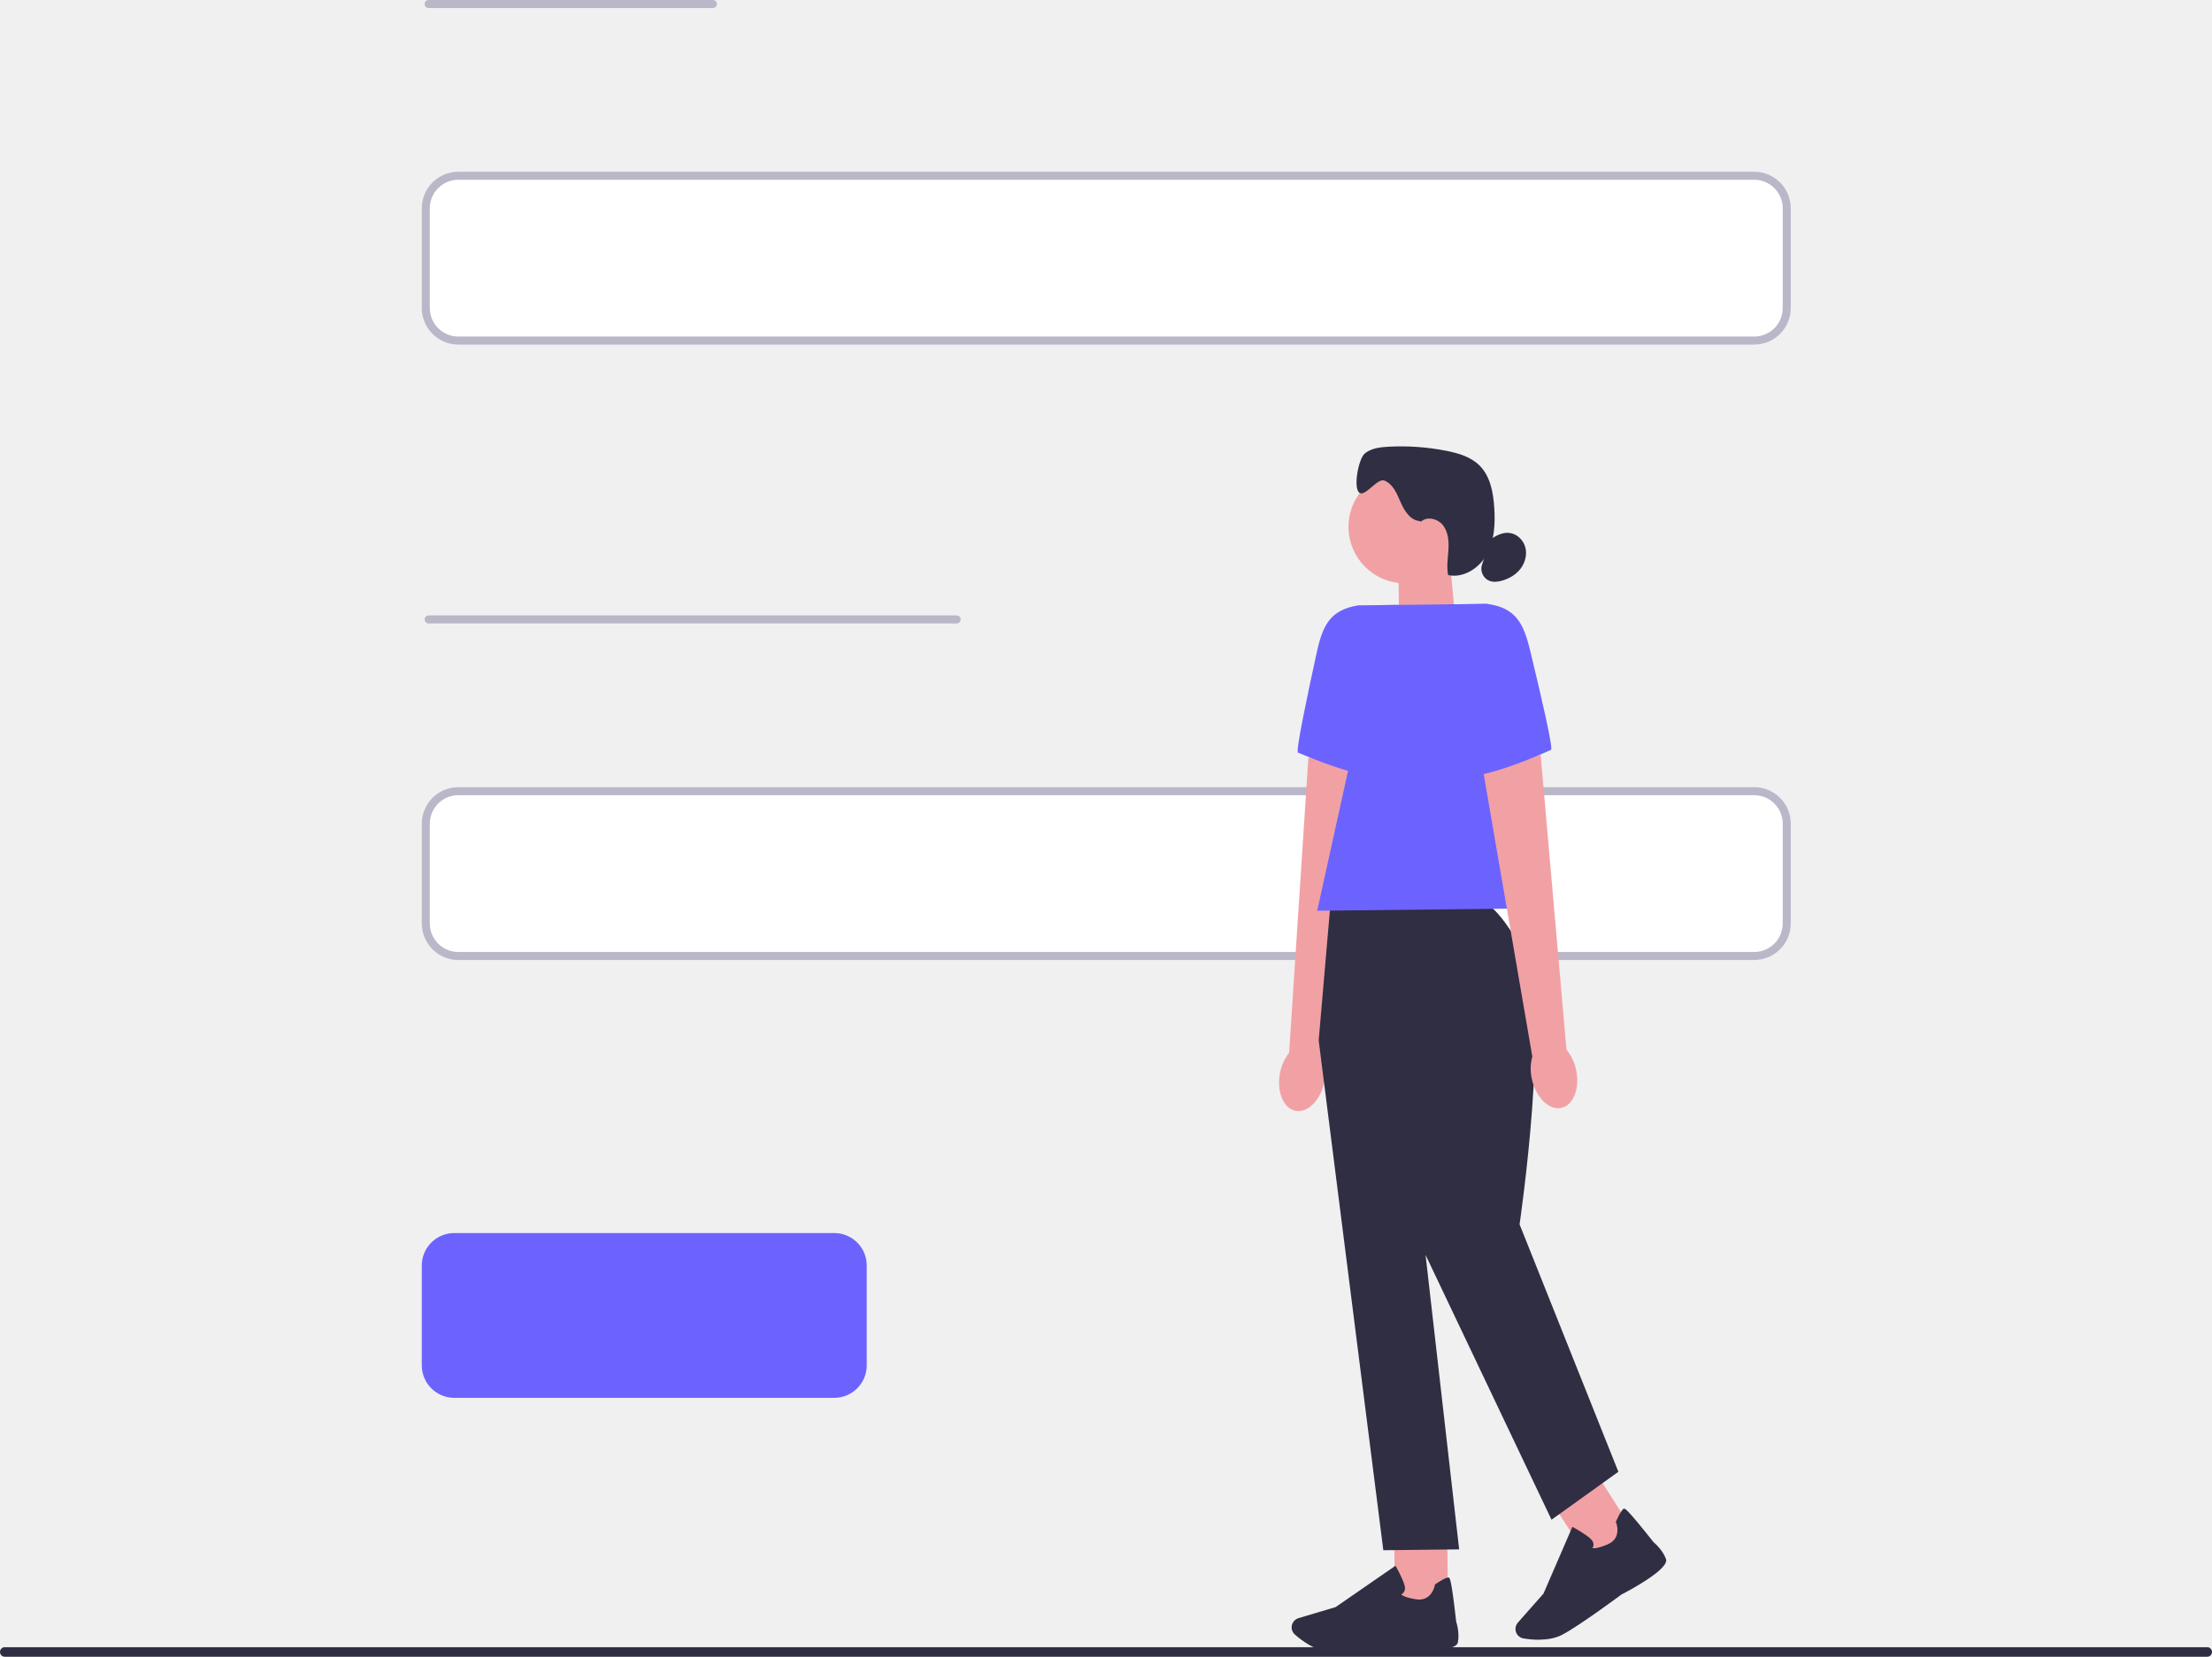
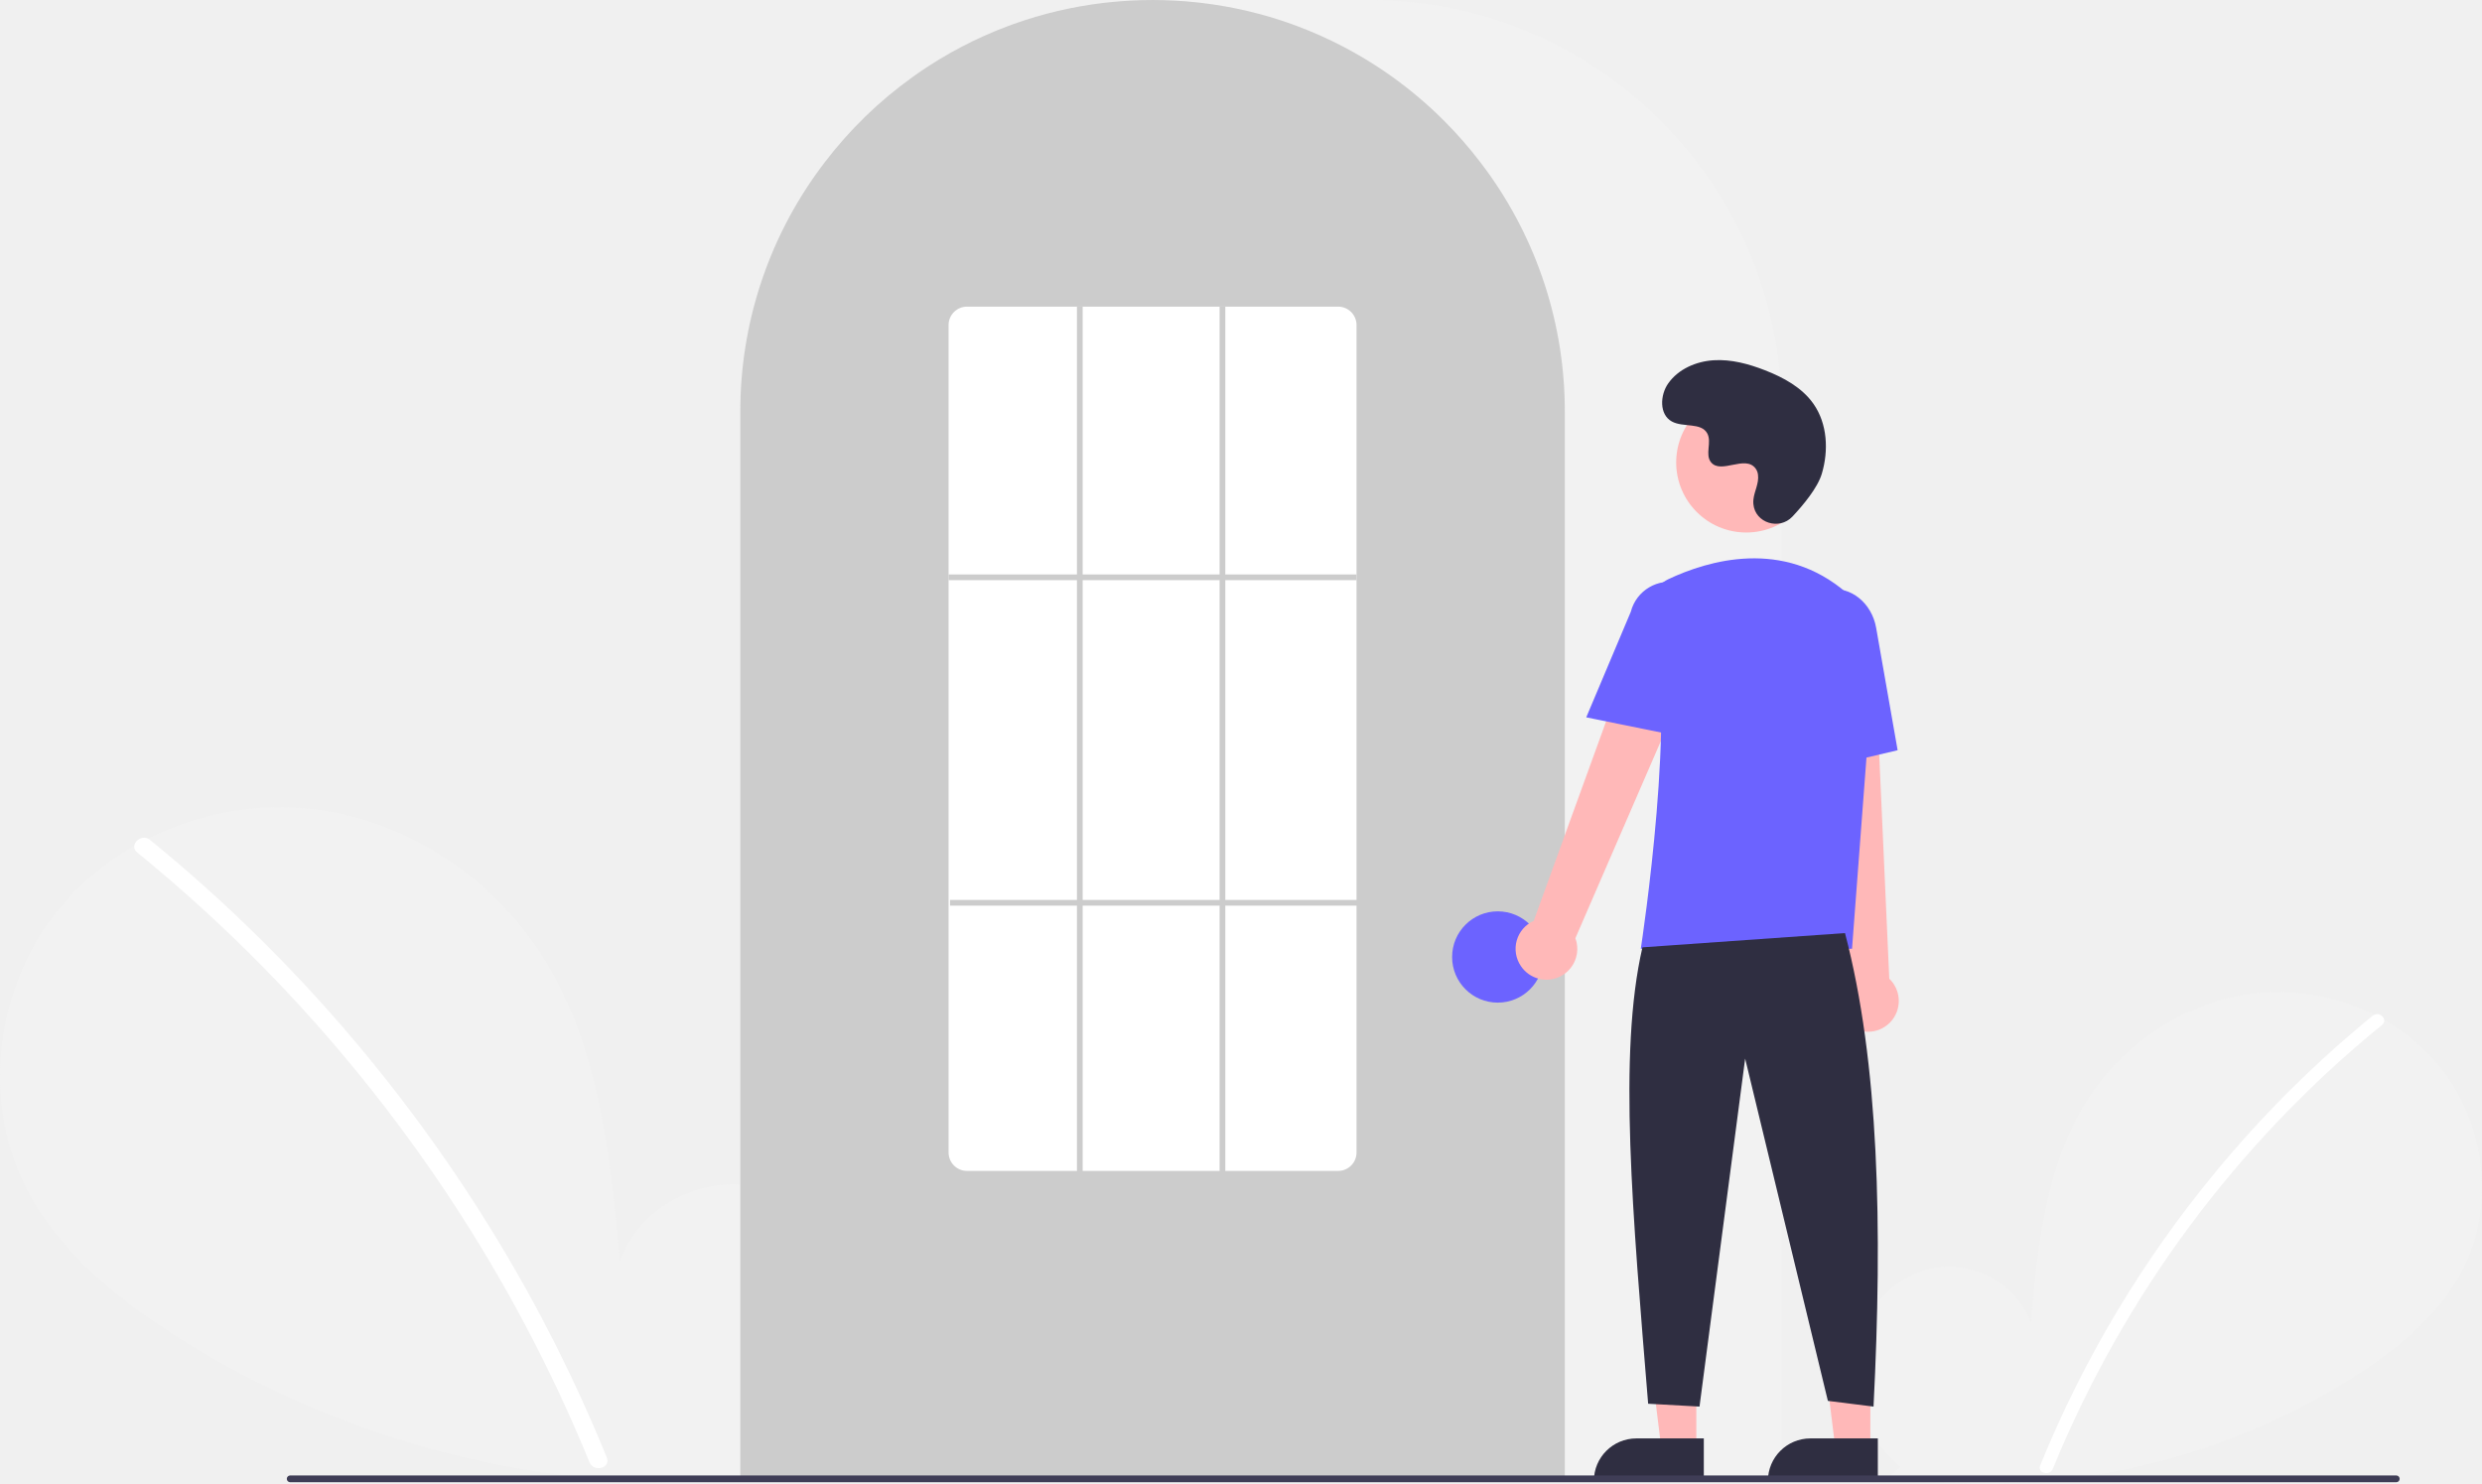
- <svg xmlns="http://www.w3.org/2000/svg" width="550.6" height="412.445" viewBox="0 0 550.6 412.445">
-   <path d="m550.6,411.255c0,.66-.53,1.19-1.19,1.19H1.19c-.66,0-1.19-.53-1.19-1.19s.53-1.19,1.19-1.19h548.22c.66,0,1.19.53,1.19,1.19Z" fill="#2e2e43" stroke-width="0" />
-   <path d="m436.659,84.784H114.076c-4.459,0-8.086-3.627-8.086-8.086v-24.853c0-4.459,3.627-8.086,8.086-8.086h322.583c4.459,0,8.086,3.627,8.086,8.086v24.853c0,4.459-3.627,8.086-8.086,8.086Z" fill="#fff" stroke="#bab7c9" stroke-linecap="round" stroke-linejoin="round" stroke-width="2" />
-   <path d="m436.659,237.99H114.076c-4.459,0-8.086-3.627-8.086-8.086v-24.853c0-4.459,3.627-8.086,8.086-8.086h322.583c4.459,0,8.086,3.627,8.086,8.086v24.853c0,4.459-3.627,8.086-8.086,8.086Z" fill="#fff" stroke="#bab7c9" stroke-linecap="round" stroke-linejoin="round" stroke-width="2" />
-   <path d="m207.659,347.99h-94.583c-4.459,0-8.086-3.627-8.086-8.086v-24.853c0-4.459,3.627-8.086,8.086-8.086h94.583c4.459,0,8.086,3.627,8.086,8.086v24.853c0,4.459-3.627,8.086-8.086,8.086Z" fill="#6c63ff" stroke-width="0" />
-   <line x1="106.698" y1="1" x2="177.448" y2="1" fill="none" stroke="#bab7c9" stroke-linecap="round" stroke-linejoin="round" stroke-width="2" />
-   <line x1="106.698" y1="154.206" x2="238.123" y2="154.206" fill="none" stroke="#bab7c9" stroke-linecap="round" stroke-linejoin="round" stroke-width="2" />
-   <rect x="390.511" y="369.323" width="13.204" height="18.73" transform="translate(-141.4433 273.5202) rotate(-32.59)" fill="#f1a1a4" stroke-width="0" />
-   <polygon points="362.348 155.102 348.294 159.901 348.073 139.608 360.863 139.465 362.348 155.102" fill="#f1a1a4" stroke-width="0" />
-   <circle cx="349.714" cy="131.157" r="14.054" fill="#f1a1a4" stroke-width="0" />
-   <path d="m353.56,129.724c-2.348-.045-3.924-2.4-4.864-4.566-.94-2.153-1.907-4.644-4.092-5.519-1.79-.713-4.877,4.267-6.304,2.97-1.485-1.355-.13-8.438,1.42-9.715s3.677-1.55,5.675-1.673c4.897-.279,9.819.058,14.631,1.012,2.97.584,6.044,1.485,8.204,3.606,2.743,2.691,3.483,6.79,3.716,10.623.246,3.924.058,8.036-1.809,11.499-1.874,3.457-5.837,6.032-9.683,5.201-.409-2.082-.045-4.216.084-6.343.13-2.114-.058-4.397-1.368-6.07s-4.073-2.309-5.558-.798" fill="#2f2e43" stroke-width="0" />
-   <path d="m370.902,134.4c1.394-1.044,3.061-1.926,4.793-1.732,1.874.201,3.47,1.732,3.969,3.548s-.019,3.826-1.154,5.331-2.841,2.503-4.657,3.016c-1.051.298-2.199.422-3.21,0-1.485-.623-2.302-2.497-1.738-4.008" fill="#2f2e43" stroke-width="0" />
-   <path id="uuid-31bdf68e-d938-48b7-86ad-7ba8e8b265d3-91-89-41-292" d="m318.603,267.171c-.882,4.624.876,8.827,3.937,9.378,3.055.551,6.252-2.756,7.141-7.38.383-1.842.298-3.749-.246-5.558l10.811-72.482-14.566-2.568-4.793,73.52c-1.174,1.505-1.959,3.249-2.283,5.111h0v-.019h-0Z" fill="#f1a1a4" stroke-width="0" />
-   <path d="m348.034,150.588l-9.923.11c-7.004,1.135-8.866,4.903-10.377,11.83-2.315,10.565-5.273,24.645-4.65,24.839.992.324,17.965,8.081,26.558,6.161l-1.602-42.94h-.006Z" fill="#6c63ff" stroke-width="0" />
-   <rect x="347.122" y="381.034" width="13.204" height="18.73" transform="translate(-4.33864 3.97541) rotate(-.64)" fill="#f1a1a4" stroke-width="0" />
-   <path d="m334.46,411.324c-1.394.019-2.62,0-3.554-.078-3.515-.279-6.881-2.834-8.587-4.326-.765-.668-1.018-1.758-.636-2.691h0c.272-.668.83-1.18,1.531-1.394l9.242-2.75,14.897-10.292.169.298c.065.11,1.569,2.75,2.082,4.54.195.681.156,1.245-.13,1.686-.195.305-.467.486-.687.597.272.279,1.128.85,3.762,1.239,3.826.571,4.598-3.411,4.624-3.58l.026-.136.11-.078c1.809-1.2,2.918-1.738,3.308-1.628.246.065.642.188,1.848,10.98.11.337.901,2.815.409,5.201-.532,2.594-11.849,1.822-14.106,1.647-.065.006-8.522.707-14.32.765h.019-.006v0Z" fill="#2f2e43" stroke-width="0" />
-   <path d="m383.212,408.211c-1.55.019-2.977-.156-3.995-.324-.999-.169-1.79-.953-1.959-1.952h0c-.13-.72.084-1.44.558-1.985l6.382-7.225,7.186-16.616.305.162c.11.058,2.782,1.505,4.17,2.75.525.473.791.973.791,1.505,0,.363-.136.662-.272.863.383.091,1.407.117,3.846-.94,3.548-1.544,2.095-5.331,2.03-5.48l-.052-.13.058-.117c.901-1.972,1.563-3.022,1.946-3.139.246-.065.642-.188,7.38,8.334.272.227,2.257,1.907,3.1,4.19.914,2.484-9.08,7.815-11.103,8.859-.058.052-10.507,7.815-14.8,10.04-1.706.882-3.736,1.174-5.584,1.187l.019.019h-.006v0Z" fill="#2f2e43" stroke-width="0" />
-   <path d="m368.178,224.185l-36.967.409-2.97,34.425,16.09,126.908,18.873-.214-8.36-73.305,31.351,65.925,16.642-11.933-24.593-61.599s7.945-53.985,1.083-67.332c-6.855-13.347-11.142-13.302-11.142-13.302v.019h-.006v0Z" fill="#2f2e43" stroke-width="0" />
-   <polygon points="386.584 226.079 327.871 226.734 344.642 150.633 370.228 150.341 386.584 226.079" fill="#6c63ff" stroke-width="0" />
-   <path id="uuid-0d1d7be6-7e67-43a2-9b15-a4bbed67d7bc-92-90-42-293" d="m392.317,266.354c.986,4.611-.681,8.846-3.723,9.462-3.048.623-6.317-2.614-7.296-7.225-.422-1.835-.383-3.742.117-5.565l-12.426-72.229,14.502-2.893,6.427,73.403c1.206,1.479,2.03,3.21,2.4,5.059h0v-.013Z" fill="#f1a1a4" stroke-width="0" />
-   <path d="m360.311,150.452l9.923-.11c7.024.986,8.969,4.708,10.643,11.603,2.549,10.513,5.811,24.515,5.201,24.729-.992.337-17.777,8.47-26.409,6.745l.655-42.966h-.013Z" fill="#6c63ff" stroke-width="0" />
+ <svg xmlns="http://www.w3.org/2000/svg" data-name="Layer 1" width="870" height="520.139" viewBox="0 0 870 520.139">
+   <path d="M831.092,704.187c-11.138-9.412-17.904-24.28-16.13-38.754s12.764-27.78,27.018-30.854,30.504,5.435,34.834,19.359c2.383-26.846,5.129-54.818,19.402-77.68,12.924-20.701,35.309-35.514,59.569-38.164s49.803,7.359,64.933,26.507,18.835,46.985,8.238,68.969c-7.806,16.195-22.188,28.247-37.257,38.052a240.452,240.452,0,0,1-164.454,35.977Z" transform="translate(-165 -189.9307)" fill="#f2f2f2" />
+   <path d="M996.728,546.01a393.414,393.414,0,0,0-54.826,54.442,394.561,394.561,0,0,0-61.752,103.194c-1.112,2.725,3.313,3.911,4.412,1.216A392.342,392.342,0,0,1,999.963,549.245c2.284-1.86-.97-5.08-3.236-3.236Z" transform="translate(-165 -189.9307)" fill="#fff" />
+   <path d="M445.067,701.63c15.299-12.927,24.591-33.348,22.154-53.228s-17.531-38.156-37.11-42.377-41.897,7.464-47.844,26.59c-3.273-36.873-7.044-75.292-26.648-106.693-17.751-28.433-48.497-48.778-81.818-52.418s-68.404,10.107-89.185,36.407-25.869,64.535-11.315,94.729c10.722,22.243,30.475,38.797,51.172,52.264,66.03,42.965,147.939,60.884,225.877,49.415" transform="translate(-165 -189.9307)" fill="#f2f2f2" />
+   <path d="M217.567,484.373a540.355,540.355,0,0,1,75.304,74.777A548.076,548.076,0,0,1,352.257,647.04a545.835,545.835,0,0,1,25.43,53.846c1.527,3.743-4.55,5.372-6.06,1.671a536.36,536.36,0,0,0-49.009-92.727A539.734,539.734,0,0,0,256.889,528.632a538.441,538.441,0,0,0-43.766-39.815c-3.138-2.555,1.332-6.978,4.444-4.444Z" transform="translate(-165 -189.9307)" fill="#fff" />
+   <path d="M789.5,708.931h-365v-374.5c0-79.678,64.822-144.5,144.5-144.5h76c79.677,0,144.5,64.822,144.5,144.5Z" transform="translate(-165 -189.9307)" fill="#f2f2f2" />
+   <path d="M713.5,708.931h-289v-374.5a143.382,143.382,0,0,1,27.596-84.944c.664-.905,1.326-1.798,2.009-2.681a144.466,144.466,0,0,1,30.754-29.851c.66-.48,1.322-.952,1.994-1.423a144.16,144.16,0,0,1,31.472-16.459c.661-.25,1.334-.501,2.007-.742a144.02,144.02,0,0,1,31.108-7.336c.658-.09,1.333-.16,2.008-.23a146.288,146.288,0,0,1,31.105,0c.673.07,1.349.141,2.014.231a143.995,143.995,0,0,1,31.1,7.335c.673.241,1.346.492,2.009.743a143.799,143.799,0,0,1,31.106,16.216c.672.461,1.344.933,2.006,1.405a145.987,145.987,0,0,1,18.384,15.564,144.305,144.305,0,0,1,12.724,14.551c.681.88,1.343,1.773,2.005,2.677A143.382,143.382,0,0,1,713.5,334.431Z" transform="translate(-165 -189.9307)" fill="#ccc" />
+   <circle cx="525" cy="335.5" r="16" fill="#6c63ff" />
+   <polygon points="594.599 507.783 582.339 507.783 576.506 460.495 594.601 460.496 594.599 507.783" fill="#ffb8b8" />
+   <path d="M573.582,504.28h23.644a0,0,0,0,1,0,0v14.887a0,0,0,0,1,0,0H558.695a0,0,0,0,1,0,0v0a14.887,14.887,0,0,1,14.887-14.887Z" fill="#2f2e41" />
+   <polygon points="655.599 507.783 643.339 507.783 637.506 460.495 655.601 460.496 655.599 507.783" fill="#ffb8b8" />
+   <path d="M634.582,504.28h23.644a0,0,0,0,1,0,0v14.887a0,0,0,0,1,0,0H619.695a0,0,0,0,1,0,0v0a14.887,14.887,0,0,1,14.887-14.887Z" fill="#2f2e41" />
+   <path d="M698.098,528.6a10.743,10.743,0,0,1,4.511-15.843l41.676-114.867L764.791,409.082,717.206,518.853a10.801,10.801,0,0,1-19.109,9.748Z" transform="translate(-165 -189.9307)" fill="#ffb8b8" />
+   <path d="M814.336,550.184a10.743,10.743,0,0,1-2.893-16.217L798.533,412.458l23.338,1.066L827.236,533.045a10.801,10.801,0,0,1-12.9,17.139Z" transform="translate(-165 -189.9307)" fill="#ffb8b8" />
+   <circle cx="612.106" cy="162.123" r="24.561" fill="#ffb8b8" />
+   <path d="M814.18,522.549H740.133l.089-.576c.133-.861,13.197-86.439,3.562-114.436a11.813,11.813,0,0,1,6.069-14.584h0c13.772-6.485,40.208-14.471,62.52,4.909a28.234,28.234,0,0,1,9.459,23.396Z" transform="translate(-165 -189.9307)" fill="#6c63ff" />
+   <path d="M754.354,448.181,721.018,441.418l15.626-37.03a13.997,13.997,0,0,1,27.106,6.998Z" transform="translate(-165 -189.9307)" fill="#6c63ff" />
+   <path d="M797.05,460.739l-2.004-45.941c-1.52-8.636,3.424-16.8,11.027-18.135,7.605-1.33,15.032,4.66,16.558,13.36l7.533,42.928Z" transform="translate(-165 -189.9307)" fill="#6c63ff" />
+   <path d="M811.716,517.049c11.915,45.377,13.214,103.069,10,166l-16-2-29-120-16,122-18-1c-5.377-66.03-10.613-122.715-2-160Z" transform="translate(-165 -189.9307)" fill="#2f2e41" />
+   <path d="M793.289,371.035c-4.582,4.881-13.091,2.261-13.688-4.407a8.055,8.055,0,0,1,.01-1.556c.308-2.954,2.015-5.635,1.606-8.754a4.59,4.59,0,0,0-.84-2.149c-3.651-4.889-12.222,2.187-15.668-2.239-2.113-2.714.371-6.987-1.251-10.021-2.14-4.004-8.479-2.029-12.454-4.221-4.423-2.439-4.158-9.225-1.247-13.353,3.551-5.034,9.776-7.72,15.923-8.107s12.253,1.275,17.992,3.511c6.521,2.541,12.988,6.054,17.001,11.788,4.88,6.973,5.35,16.348,2.909,24.502C802.098,360.99,797.031,367.049,793.289,371.035Z" transform="translate(-165 -189.9307)" fill="#2f2e41" />
+   <path d="M1004.982,709.574h-738.294a1.191,1.191,0,0,1,0-2.381h738.294a1.191,1.191,0,0,1,0,2.381Z" transform="translate(-165 -189.9307)" fill="#3f3d56" />
+   <path d="M634,600.431H504a6.465,6.465,0,0,1-6.5-6.415V303.846a6.465,6.465,0,0,1,6.5-6.415H634a6.465,6.465,0,0,1,6.5,6.415V594.015A6.465,6.465,0,0,1,634,600.431Z" transform="translate(-165 -189.9307)" fill="#fff" />
+   <rect x="332.5" y="201.39" width="143" height="2" fill="#ccc" />
+   <rect x="333" y="315.5" width="143" height="2" fill="#ccc" />
+   <rect x="377.5" y="107.5" width="2" height="304" fill="#ccc" />
+   <rect x="427.5" y="107.5" width="2" height="304" fill="#ccc" />
</svg>
